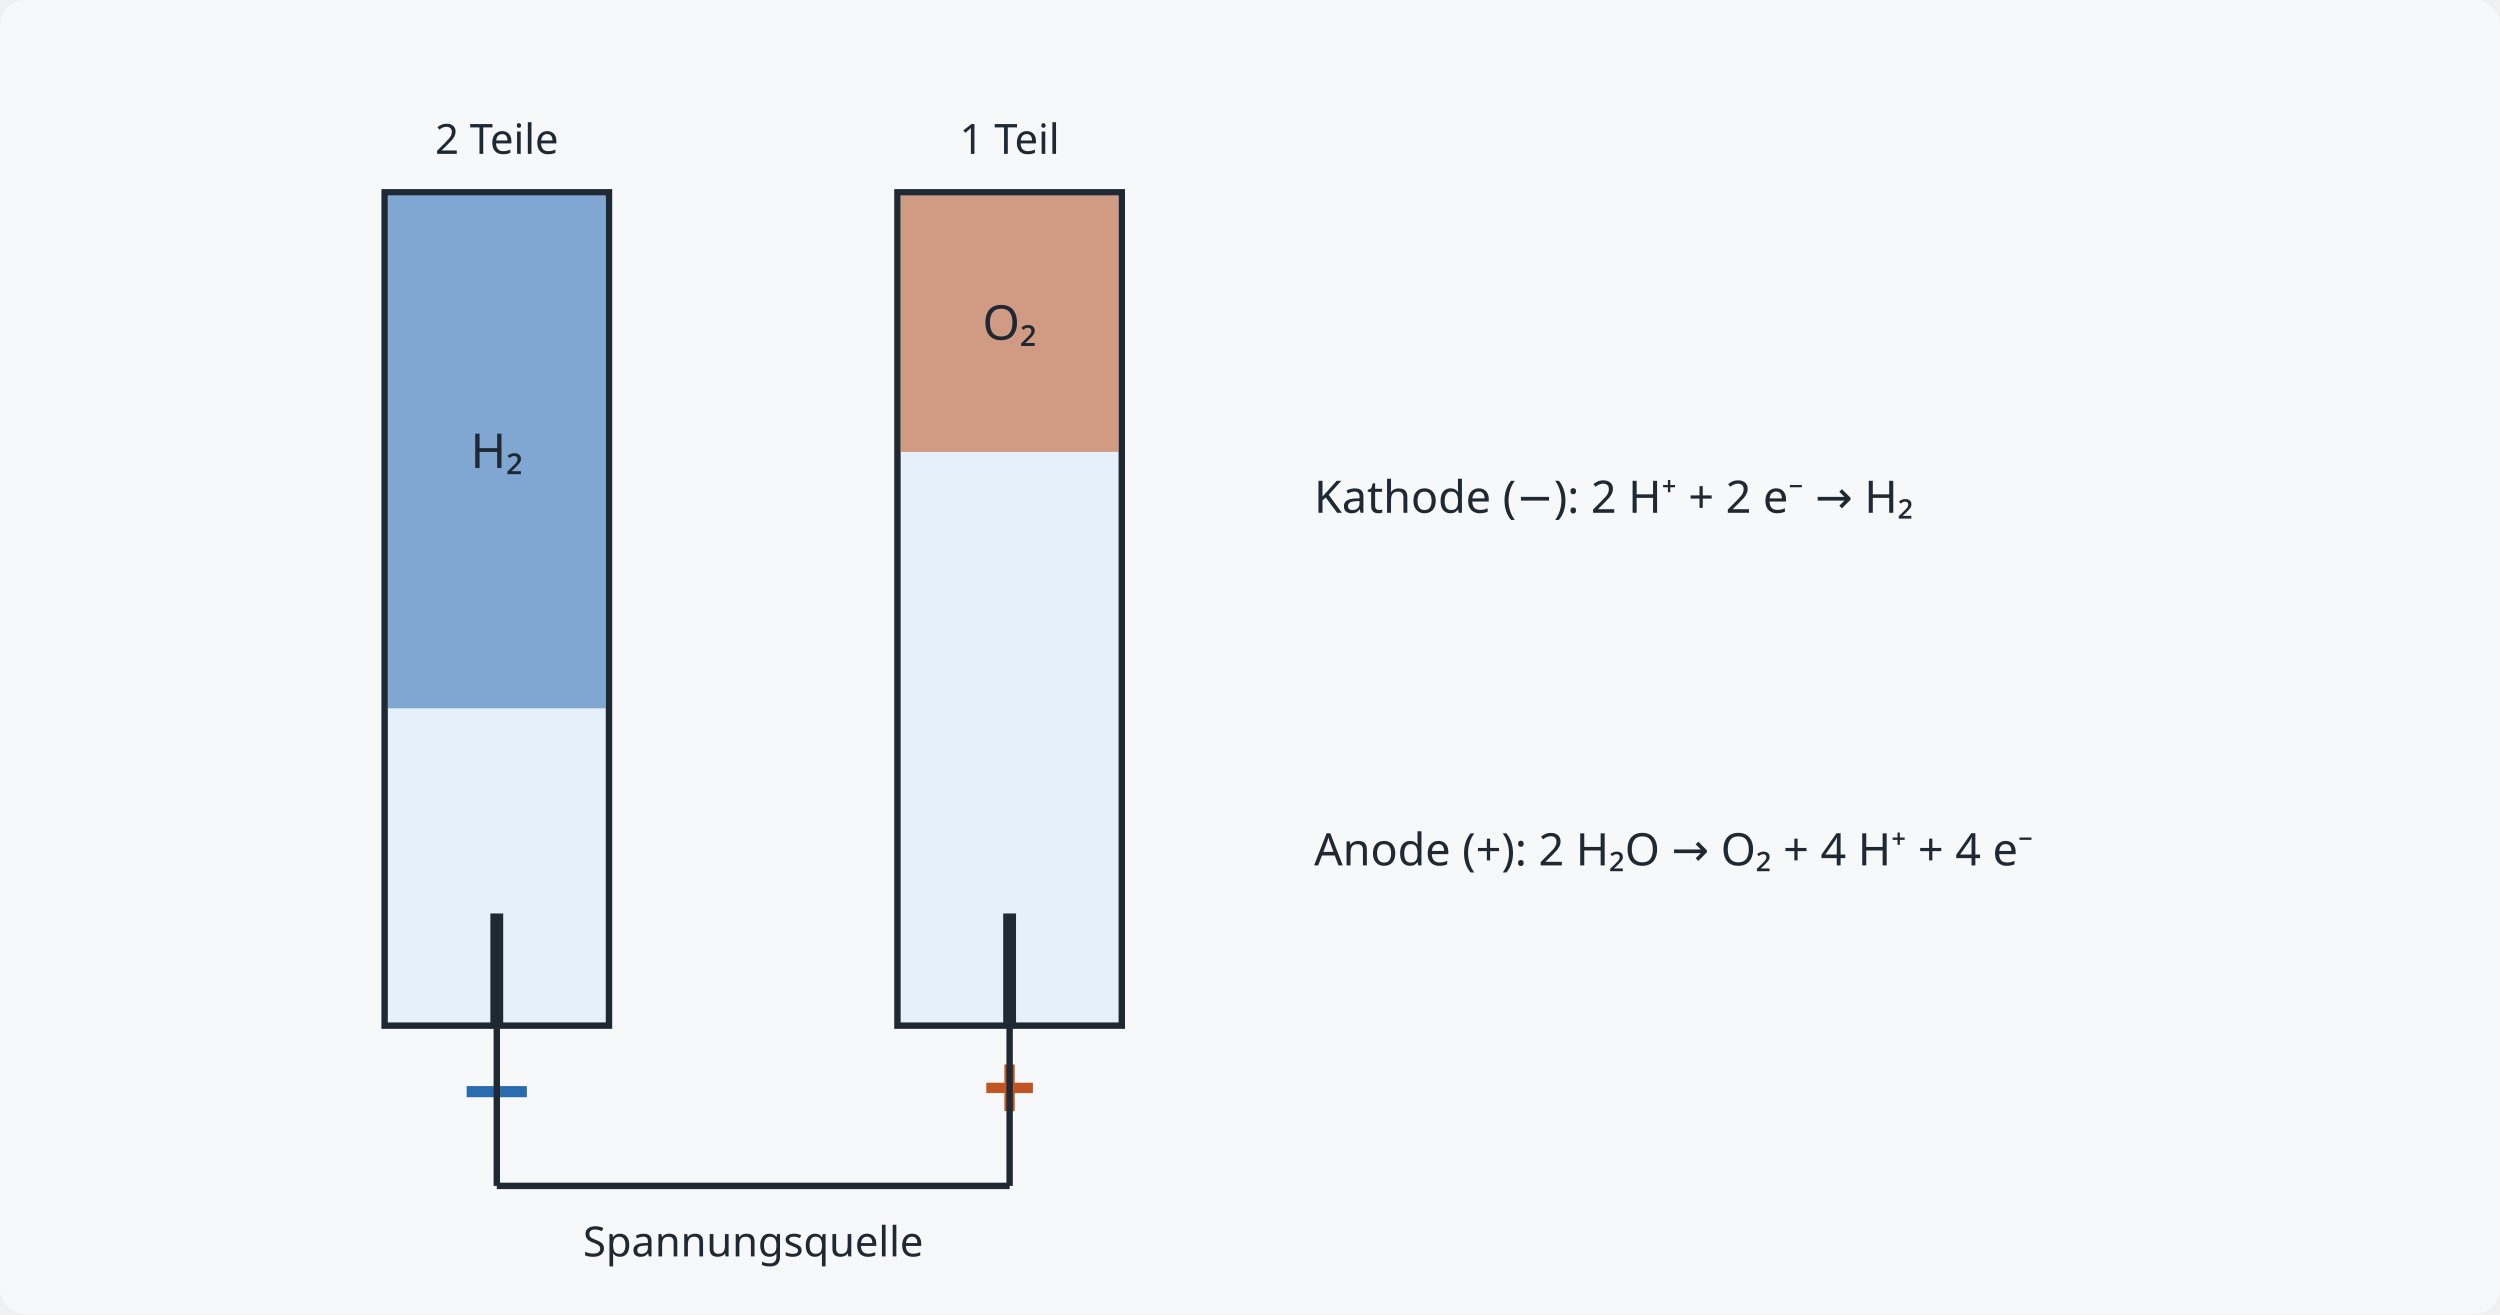
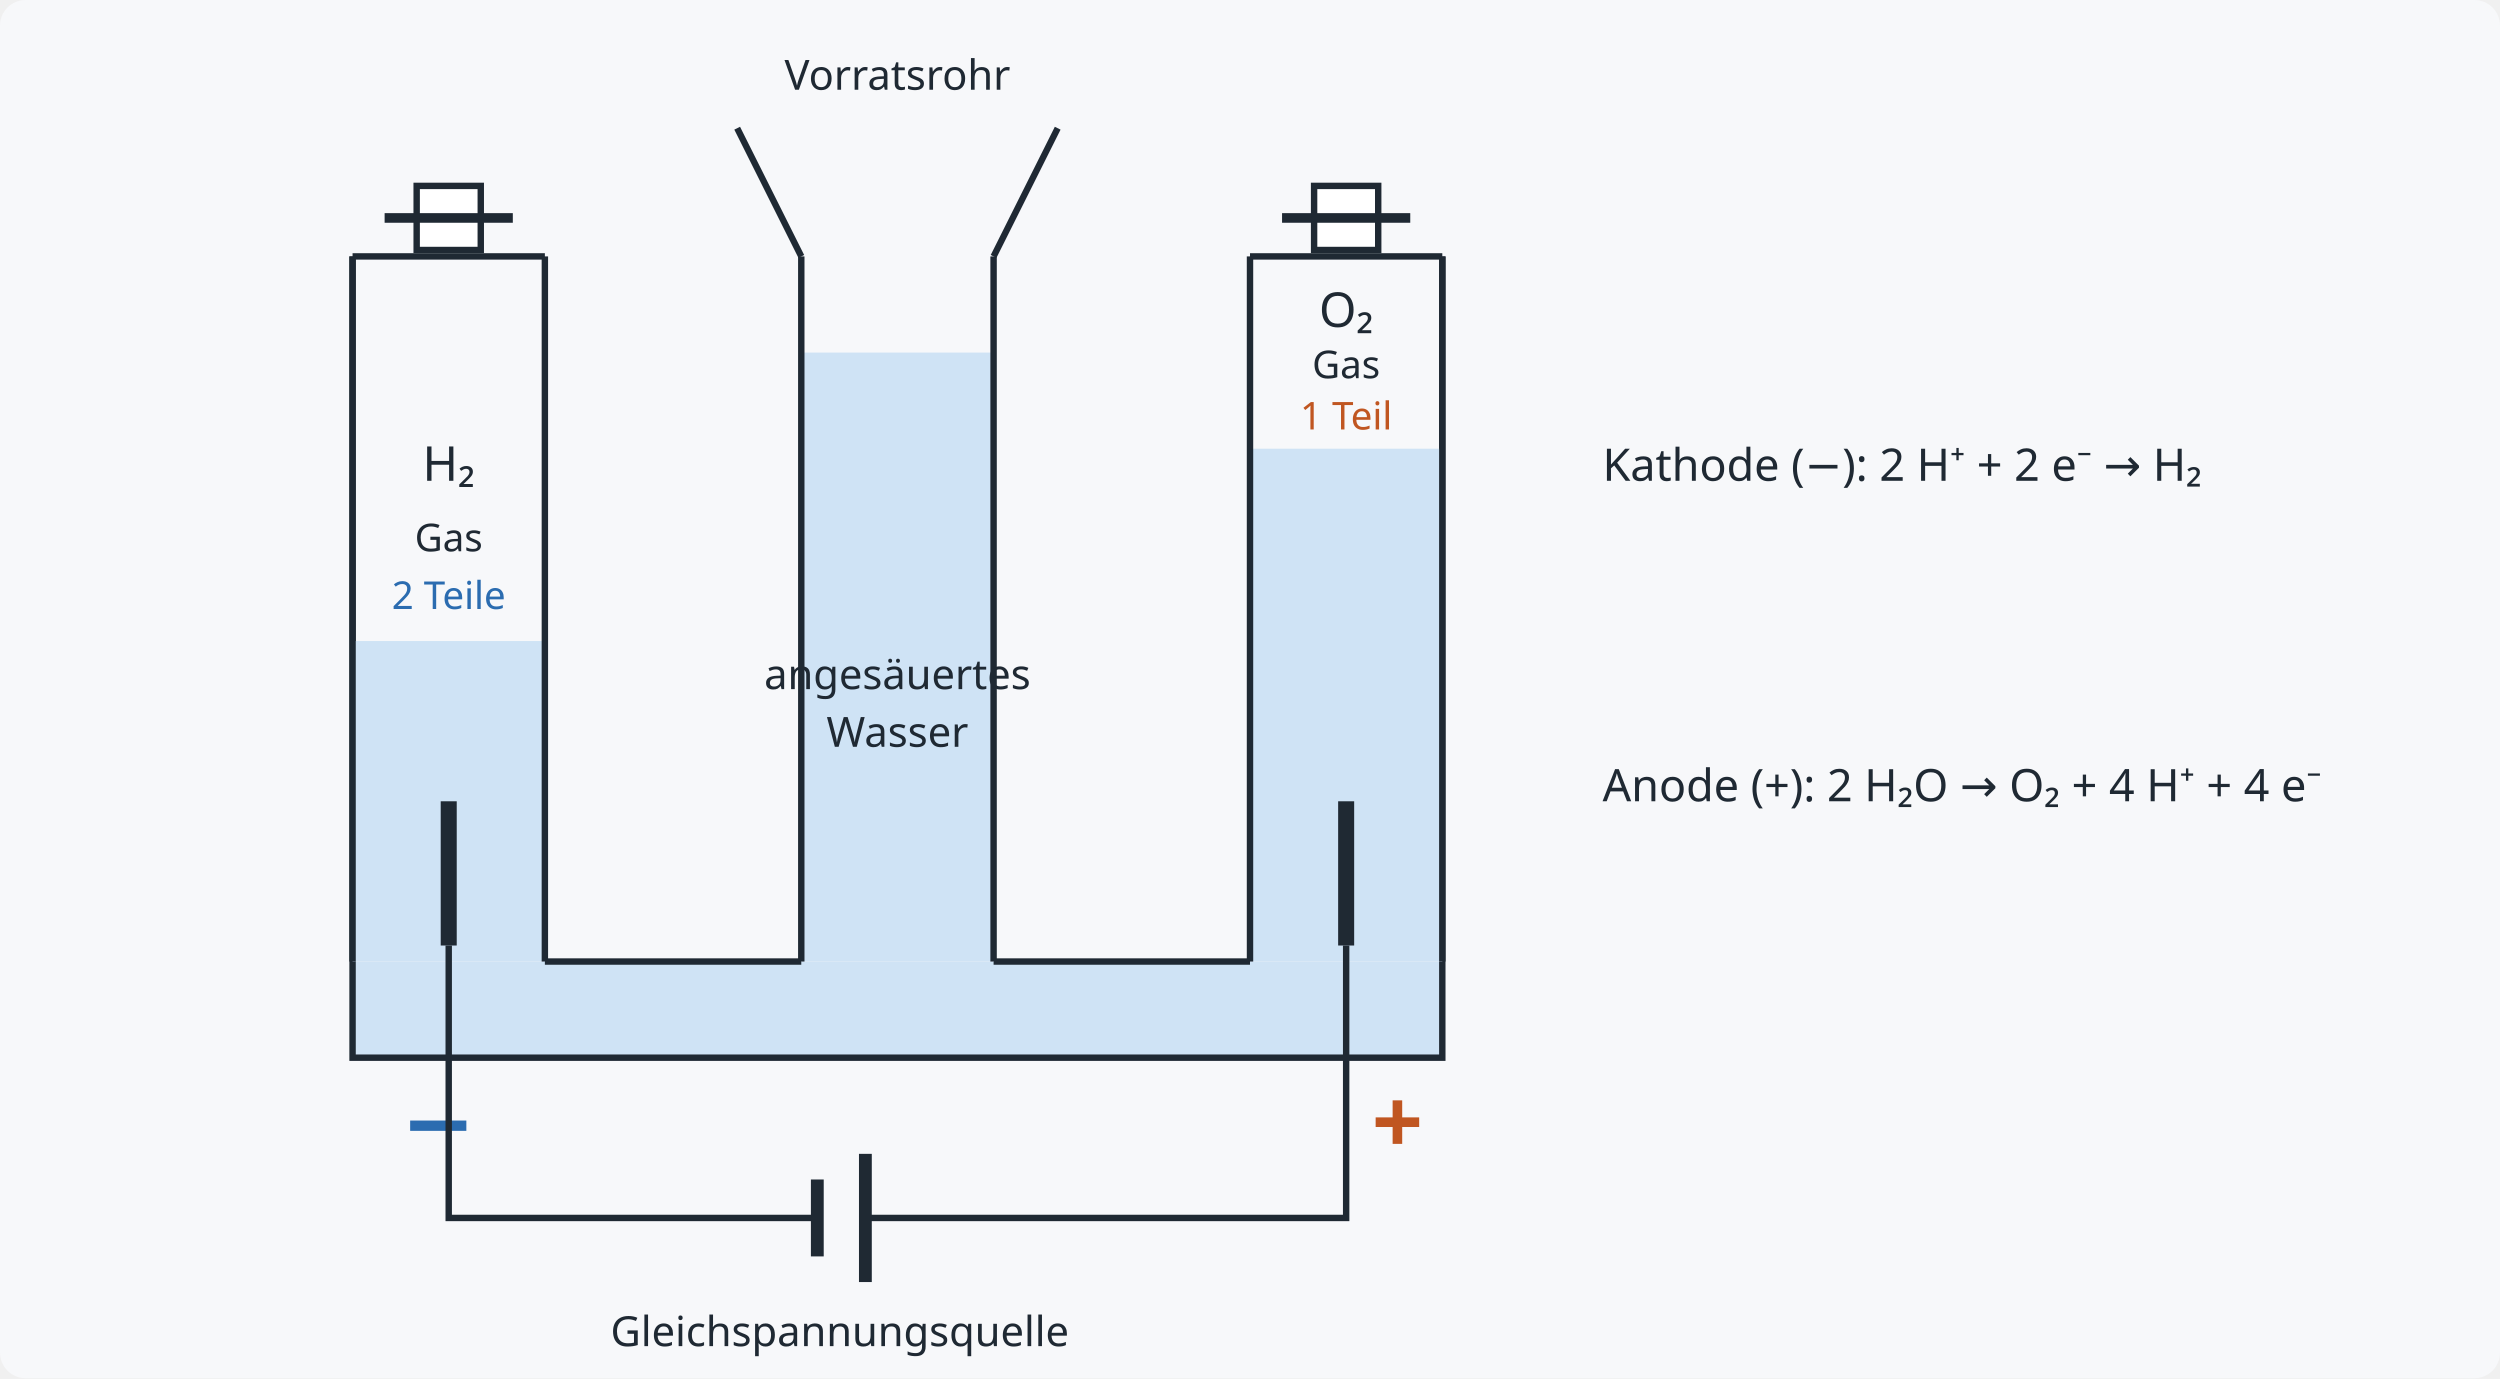
- <svg xmlns="http://www.w3.org/2000/svg" viewBox="0 0 780 410" role="img" aria-labelledby="t d">
-   <rect width="780" height="410" rx="8" fill="#f7f8fa" />
+ <svg xmlns="http://www.w3.org/2000/svg" viewBox="0 0 780 430" role="img" aria-labelledby="t d">
+   <rect width="780" height="430" rx="8" fill="#f7f8fa" />
  <g font-family="sans-serif" font-size="15" fill="#1f2933">
-     <rect x="120" y="60" width="70" height="260" fill="#e6f0fa" stroke="#1f2933" stroke-width="2" />
-     <rect x="121" y="61" width="68" height="160" fill="#2b6cb0" opacity="0.55" />
-     <text x="155" y="146.0" text-anchor="middle">H₂</text>
-     <line x1="155" y1="320" x2="155" y2="285" stroke="#1f2933" stroke-width="4" />
-     <text x="155" y="350" text-anchor="middle" font-size="30" font-weight="bold" fill="#2b6cb0">−</text>
-     <text x="155" y="48" text-anchor="middle" font-size="13">2 Teile</text>
-     <rect x="280" y="60" width="70" height="260" fill="#e6f0fa" stroke="#1f2933" stroke-width="2" />
-     <rect x="281" y="61" width="68" height="80" fill="#c05621" opacity="0.55" />
-     <text x="315" y="106.0" text-anchor="middle">O₂</text>
-     <line x1="315" y1="320" x2="315" y2="285" stroke="#1f2933" stroke-width="4" />
-     <text x="315" y="350" text-anchor="middle" font-size="30" font-weight="bold" fill="#c05621">+</text>
-     <text x="315" y="48" text-anchor="middle" font-size="13">1 Teil</text>
-     <line x1="155" y1="320" x2="155" y2="370" stroke="#1f2933" stroke-width="2" />
-     <line x1="315" y1="320" x2="315" y2="370" stroke="#1f2933" stroke-width="2" />
-     <line x1="155" y1="370" x2="315" y2="370" stroke="#1f2933" stroke-width="2" />
-     <text x="235" y="392" text-anchor="middle" font-size="13">Spannungsquelle</text>
-     <text x="410" y="160" font-size="14">Kathode (−): 2 H⁺ + 2 e⁻ → H₂</text>
-     <text x="410" y="270" font-size="14">Anode (+): 2 H₂O → O₂ + 4 H⁺ + 4 e⁻</text>
+     <rect x="110" y="300" width="340" height="30" fill="#cfe3f5" />
+     <polyline points="170,300 250,300" fill="none" stroke="#1f2933" stroke-width="2" />
+     <polyline points="310,300 390,300" fill="none" stroke="#1f2933" stroke-width="2" />
+     <polyline points="110,80 110,330 450,330 450,80" fill="none" stroke="#1f2933" stroke-width="2" />
+     <rect x="110" y="200" width="60" height="100" fill="#cfe3f5" />
+     <rect x="250" y="110" width="60" height="190" fill="#cfe3f5" />
+     <rect x="390" y="140" width="60" height="160" fill="#cfe3f5" />
+     <line x1="110" y1="80" x2="110" y2="300" stroke="#1f2933" stroke-width="2" />
+     <line x1="170" y1="80" x2="170" y2="300" stroke="#1f2933" stroke-width="2" />
+     <line x1="250" y1="80" x2="250" y2="300" stroke="#1f2933" stroke-width="2" />
+     <line x1="310" y1="80" x2="310" y2="300" stroke="#1f2933" stroke-width="2" />
+     <line x1="390" y1="80" x2="390" y2="300" stroke="#1f2933" stroke-width="2" />
+     <line x1="450" y1="80" x2="450" y2="300" stroke="#1f2933" stroke-width="2" />
+     <line x1="110" y1="80" x2="170" y2="80" stroke="#1f2933" stroke-width="2" />
+     <line x1="390" y1="80" x2="450" y2="80" stroke="#1f2933" stroke-width="2" />
+     <polyline points="230,40 250,80" fill="none" stroke="#1f2933" stroke-width="2" />
+     <polyline points="330,40 310,80" fill="none" stroke="#1f2933" stroke-width="2" />
+     <rect x="130" y="58" width="20" height="20" fill="#fff" stroke="#1f2933" stroke-width="2" />
+     <line x1="120" y1="68" x2="160" y2="68" stroke="#1f2933" stroke-width="3" />
+     <rect x="410" y="58" width="20" height="20" fill="#fff" stroke="#1f2933" stroke-width="2" />
+     <line x1="400" y1="68" x2="440" y2="68" stroke="#1f2933" stroke-width="3" />
+     <text x="140" y="150" text-anchor="middle">H₂</text>
+     <text x="140" y="172" text-anchor="middle" font-size="12">Gas</text>
+     <text x="420" y="102" text-anchor="middle">O₂</text>
+     <text x="420" y="118" text-anchor="middle" font-size="12">Gas</text>
+     <text x="140" y="190" text-anchor="middle" font-size="12" fill="#2b6cb0">2 Teile</text>
+     <text x="420" y="134" text-anchor="middle" font-size="12" fill="#c05621">1 Teil</text>
+     <text x="280" y="215" text-anchor="middle" font-size="13">angesäuertes</text>
+     <text x="280" y="233" text-anchor="middle" font-size="13">Wasser</text>
+     <text x="280" y="28" text-anchor="middle" font-size="13">Vorratsrohr</text>
+     <line x1="140" y1="295" x2="140" y2="250" stroke="#1f2933" stroke-width="5" />
+     <line x1="420" y1="295" x2="420" y2="250" stroke="#1f2933" stroke-width="5" />
+     <text x="125" y="360" font-size="28" font-weight="bold" fill="#2b6cb0">−</text>
+     <text x="428" y="360" font-size="28" font-weight="bold" fill="#c05621">+</text>
+     <polyline points="140,295 140,330 140,380 255,380" fill="none" stroke="#1f2933" stroke-width="2" />
+     <polyline points="270,380 420,380 420,330 420,295" fill="none" stroke="#1f2933" stroke-width="2" />
+     <line x1="255" y1="368" x2="255" y2="392" stroke="#1f2933" stroke-width="4" />
+     <line x1="270" y1="360" x2="270" y2="400" stroke="#1f2933" stroke-width="4" />
+     <text x="262" y="420" text-anchor="middle" font-size="13">Gleichspannungsquelle</text>
+     <text x="500" y="150" font-size="14">Kathode (−): 2 H⁺ + 2 e⁻ → H₂</text>
+     <text x="500" y="250" font-size="14">Anode (+): 2 H₂O → O₂ + 4 H⁺ + 4 e⁻</text>
  </g>
</svg>
